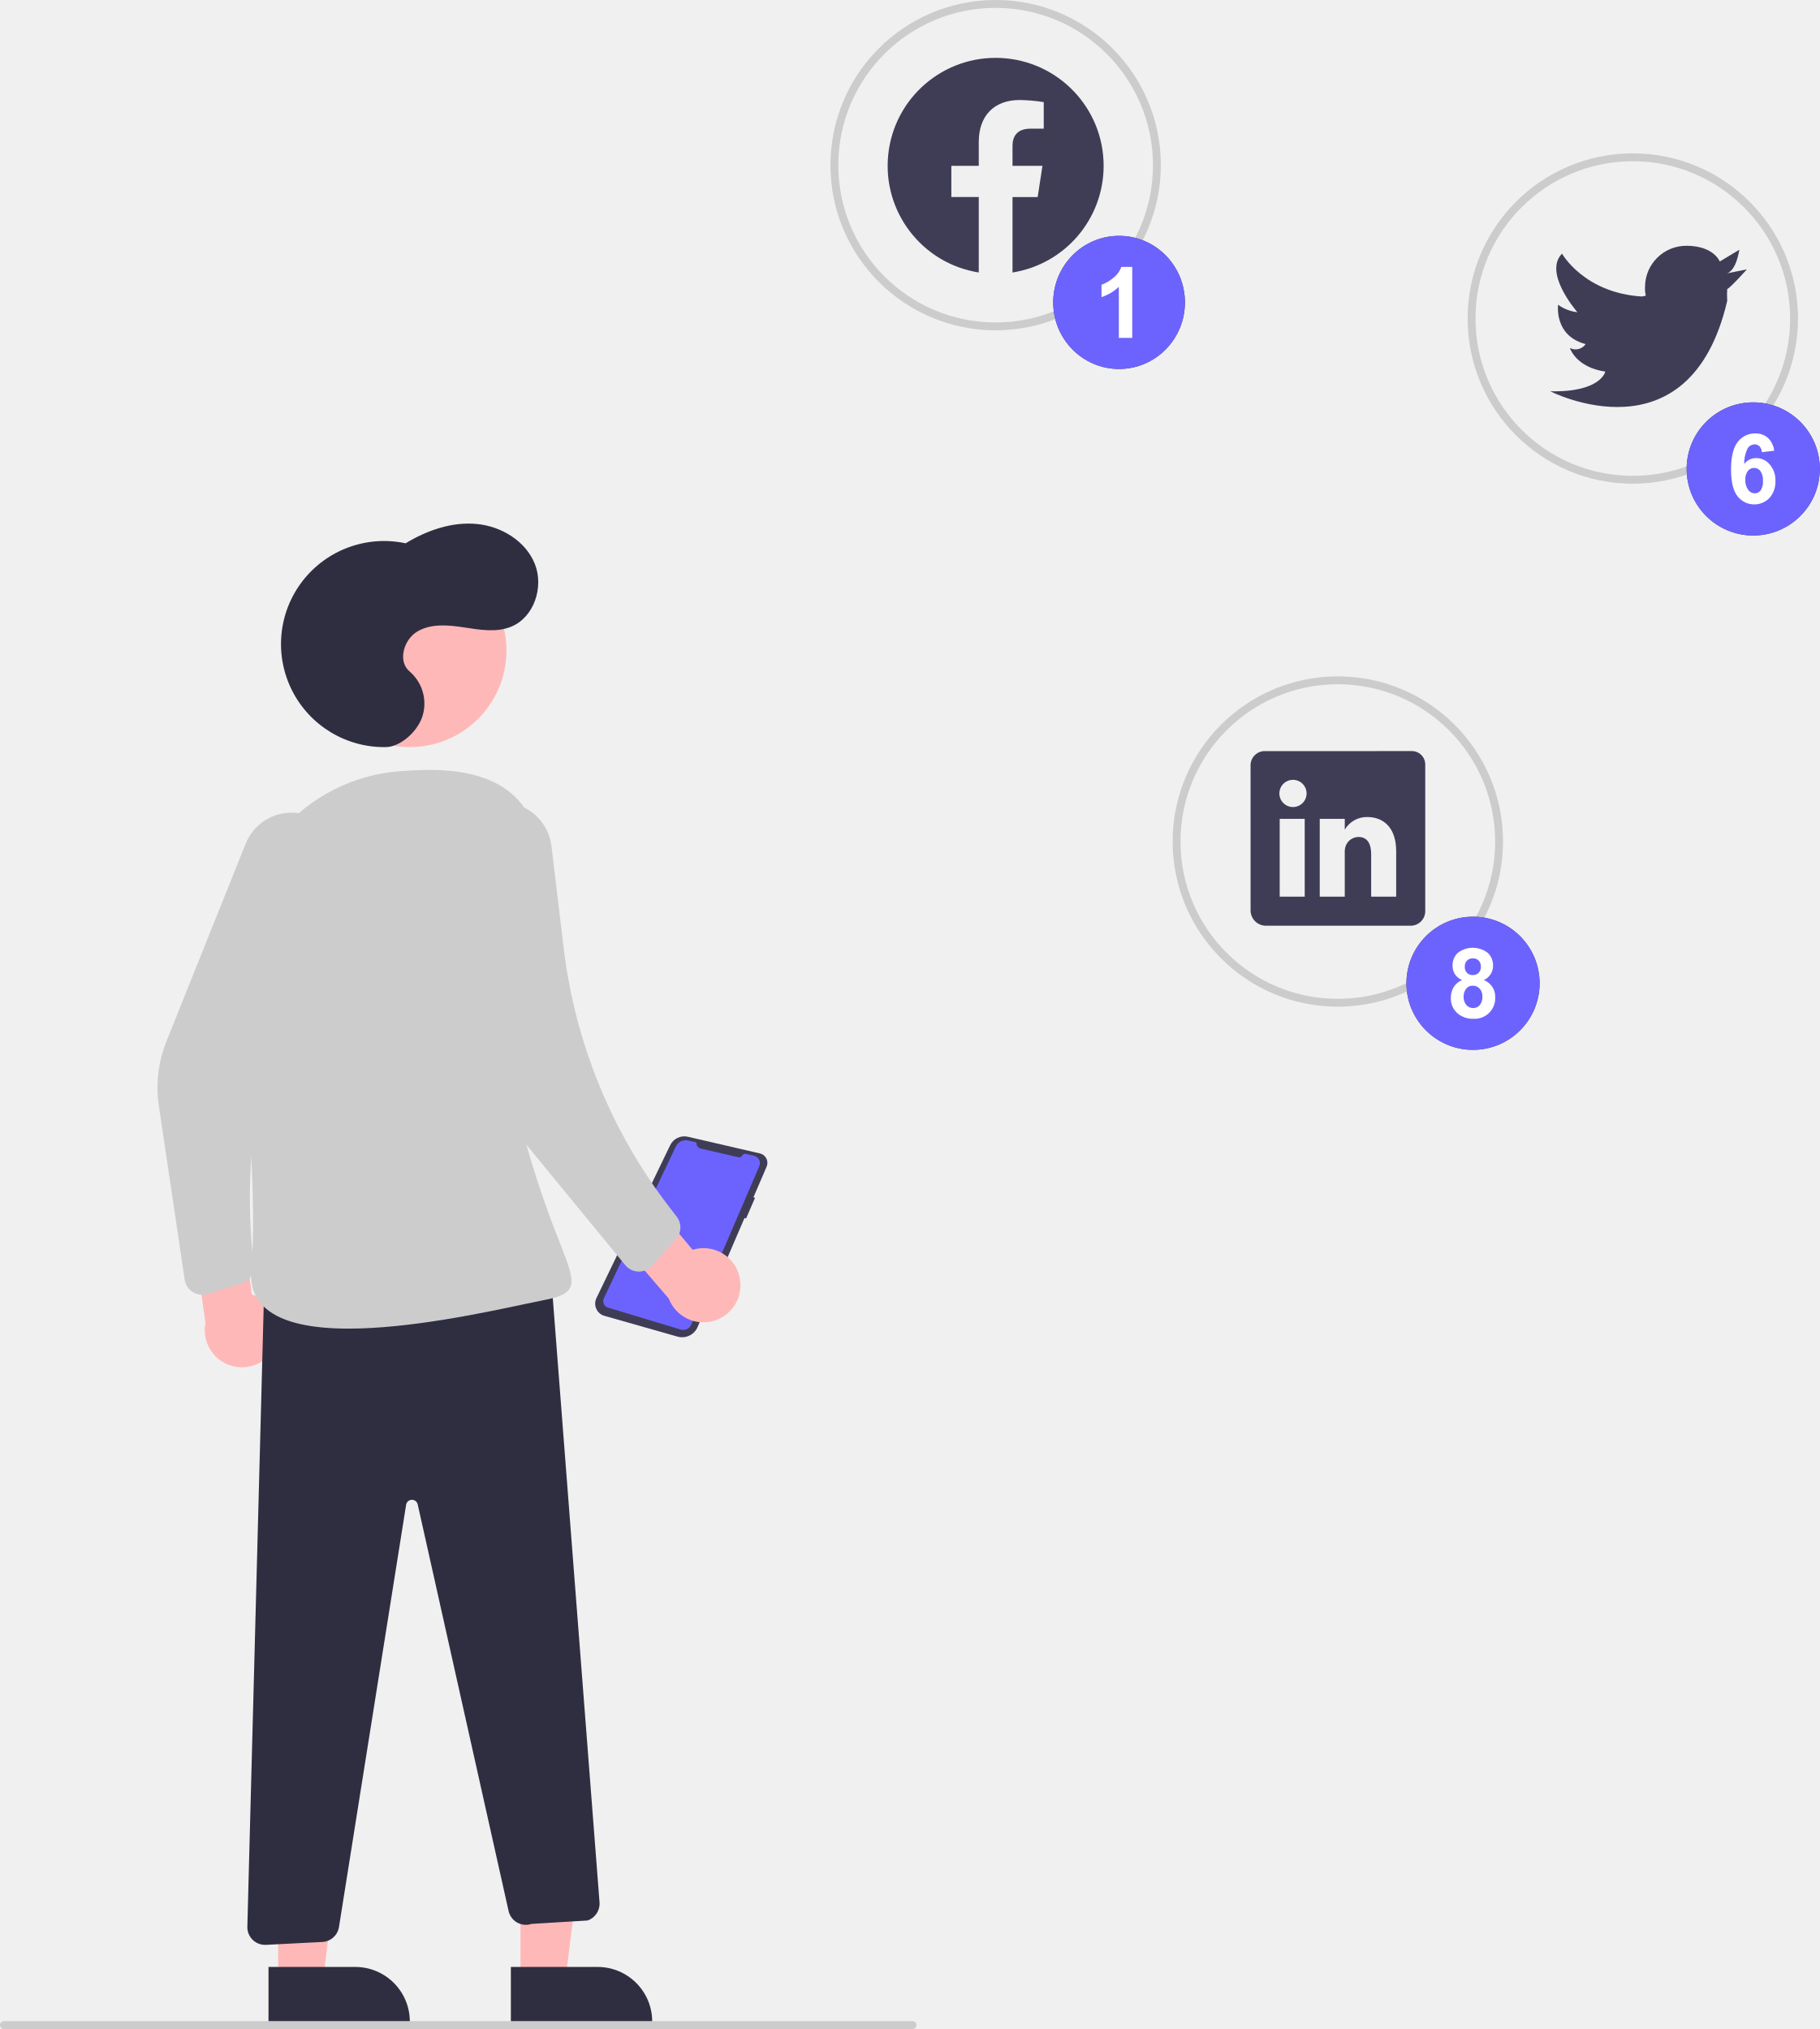
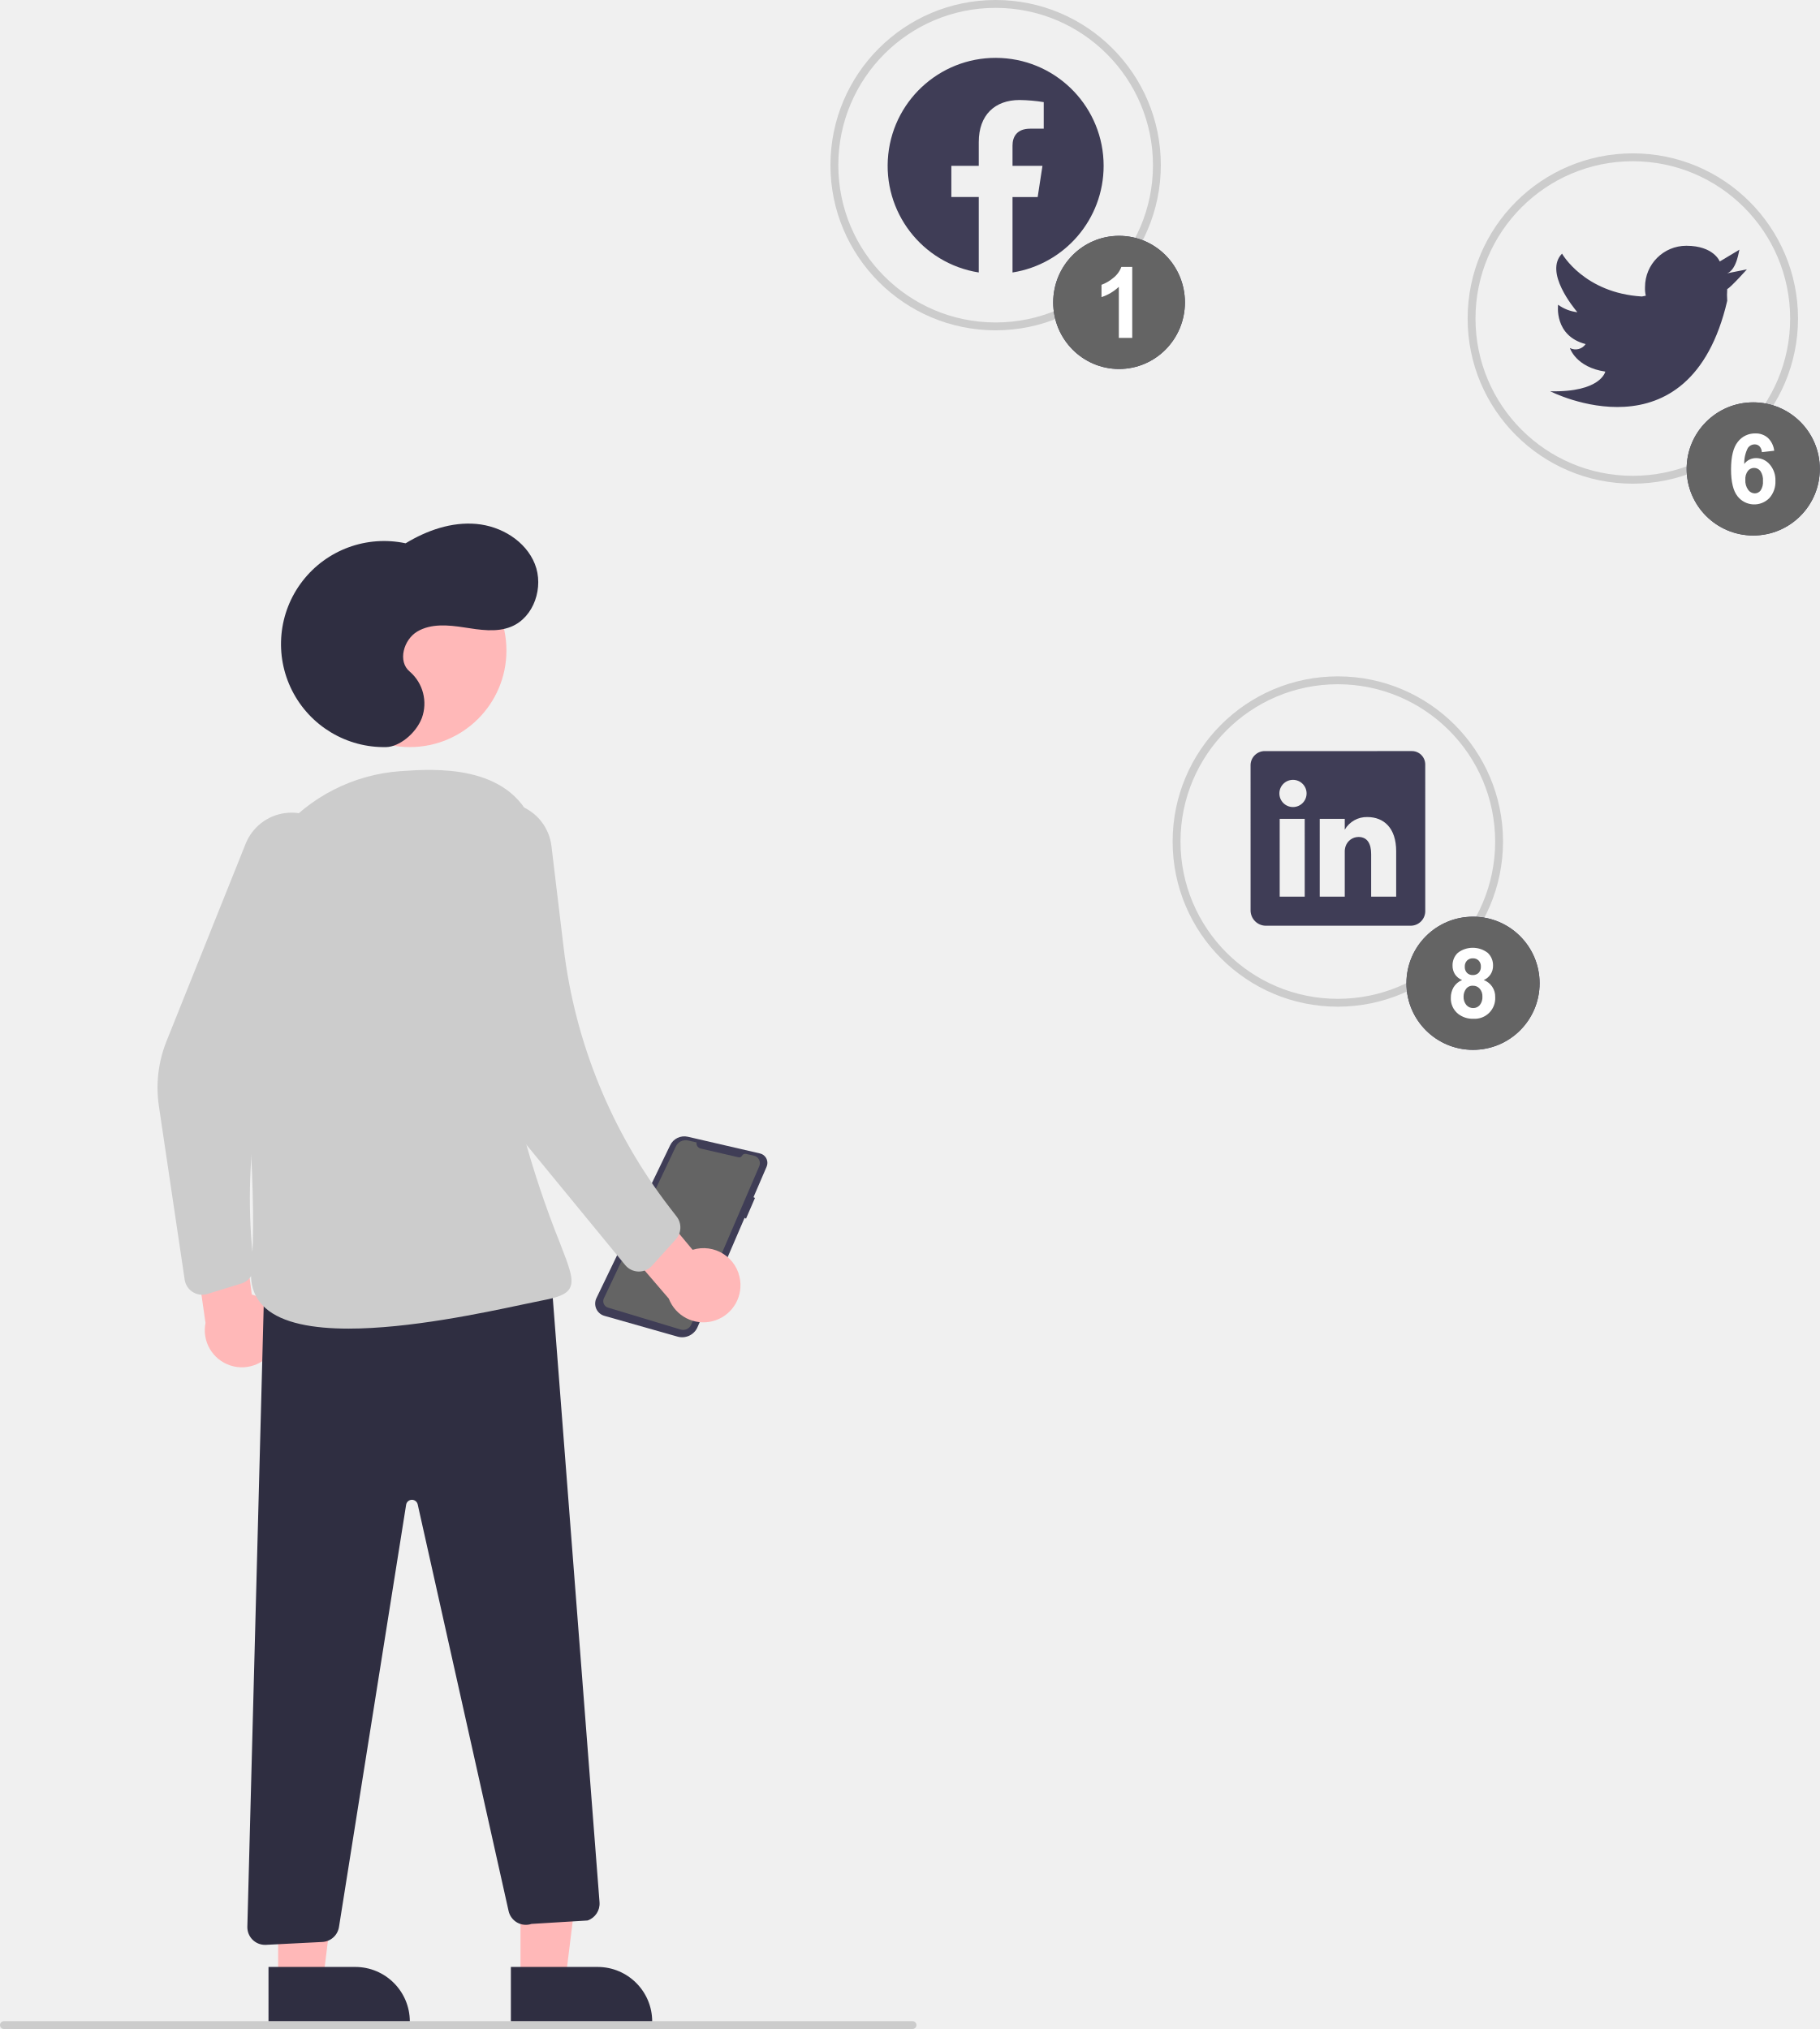
<svg xmlns="http://www.w3.org/2000/svg" data-name="Layer 1" width="462.678" height="515.972" viewBox="0 0 462.678 515.972">
  <path d="M562.284,485.47a2.459,2.459,0,0,1,1.286,3.231l-3.339,7.756.378.193-2.277,5.264-.364-.202L546.006,529.499a4.264,4.264,0,0,1-5.082,2.416l-18.6-5.285a3.228,3.228,0,0,1-2.025-4.507l18.748-38.878a3.994,3.994,0,0,1,4.498-2.156l18.302,4.239h0A2.456,2.456,0,0,1,562.284,485.47Z" transform="translate(-368.6608 -192.0138)" fill="#3f3d56" />
-   <path d="M546.803,484.086l9.622,2.228a.808.808,0,0,0,.895-.407h0a.916.916,0,0,1,1.014-.461l2.027.469a1.94,1.94,0,0,1,1.345,2.656l-17.314,40.297a2.215,2.215,0,0,1-2.675,1.246l-18.47-5.573a1.71,1.71,0,0,1-1.052-2.369l18.299-38.629a2.76,2.76,0,0,1,3.117-1.507l2.136.495A1.382,1.382,0,0,0,546.803,484.086Z" transform="translate(-368.6608 -192.0138)" fill="#6c63ff" />
+   <path d="M546.803,484.086l9.622,2.228a.808.808,0,0,0,.895-.407h0a.916.916,0,0,1,1.014-.461l2.027.469a1.94,1.94,0,0,1,1.345,2.656l-17.314,40.297a2.215,2.215,0,0,1-2.675,1.246l-18.47-5.573a1.71,1.71,0,0,1-1.052-2.369l18.299-38.629a2.76,2.76,0,0,1,3.117-1.507l2.136.495A1.382,1.382,0,0,0,546.803,484.086Z" transform="translate(-368.6608 -192.0138)" fill="#646464" />
  <path d="M621.797,276.014a42,42,0,1,1,42-42A42.048,42.048,0,0,1,621.797,276.014Zm0-82a40,40,0,1,0,40,40A40.045,40.045,0,0,0,621.797,194.014Z" transform="translate(-368.6608 -192.0138)" fill="#ccc" />
  <path d="M783.797,315.014a42,42,0,1,1,42-42A42.048,42.048,0,0,1,783.797,315.014Zm0-82a40,40,0,1,0,40,40A40.045,40.045,0,0,0,783.797,233.014Z" transform="translate(-368.6608 -192.0138)" fill="#ccc" />
  <path d="M708.797,448.014a42,42,0,1,1,42-42A42.048,42.048,0,0,1,708.797,448.014Zm0-82a40,40,0,1,0,40,40A40.045,40.045,0,0,0,708.797,366.014Z" transform="translate(-368.6608 -192.0138)" fill="#ccc" />
  <path d="M807.797,261.512l5-1s-4.2,4.7-5,5h0a20.122,20.122,0,0,0,0,3c-9.6,41.2-45,23-45,23,12.9.3,14-5,14-5-7.5-1.1-9-6-9-6a3.09,3.09,0,0,0,4-1c-8.1-2.1-7-10-7-10a10.4,10.4,0,0,0,4.9,1.9c-.9-1.1-8.5-10.2-3.9-14.9,0,0,5.6,10,20.3,10.9l1-.2a7.85,7.85,0,0,1-.2-2.2,10.5,10.5,0,0,1,10.5-10.5c7,0,8.5,4,8.5,4l5-3C810.797,255.512,810.297,260.512,807.797,261.512Z" transform="translate(-368.6608 -192.0138)" fill="#3f3d56" />
  <path d="M727.467,383.012l-37.063.003a3.622,3.622,0,0,0-3.794,3.459l.003,37.145a3.907,3.907,0,0,0,3.795,3.805l37.052-.003a3.709,3.709,0,0,0,3.562-3.806l-.003-37.145A3.405,3.405,0,0,0,727.467,383.012ZM700.379,420.032l-6.362.001-.002-19.781,6.362-.001Zm-2.963-22.788-.046,0a3.459,3.459,0,1,1,.046,0Zm26.215,22.786-6.362.001-.001-10.816c-0-2.591-.926-4.362-3.228-4.361a3.479,3.479,0,0,0-3.262,2.349,4.286,4.286,0,0,0-.22,1.562l.001,11.267-6.362.001-.002-19.781,6.362-.001 0,2.753a6.442,6.442,0,0,1,5.737-3.216c4.176-0,7.336,2.752,7.336,8.687Z" transform="translate(-368.6608 -192.0138)" fill="#3f3d56" />
  <path d="M649.253,234.179a27.456,27.456,0,1,0-31.746,27.124v-19.185H610.534v-7.939h6.973v-6.05c0-6.88,4.1-10.683,10.371-10.683a42.192,42.192,0,0,1,6.147.537v6.757h-3.464c-3.409,0-4.475,2.116-4.475,4.29v5.15h7.614l-1.216,7.939H626.086v19.186a27.464,27.464,0,0,0,23.167-27.126Z" transform="translate(-368.6608 -192.0138)" fill="#3f3d56" fill-rule="evenodd" />
  <polygon points="132.337 503.46 143.769 503.459 149.206 459.363 132.333 459.364 132.337 503.46" fill="#ffb8b8" />
  <path d="M498.548,692.206h35.93a0,0,0,0,1,0,0V706.088a0,0,0,0,1,0,0H512.43A13.882,13.882,0,0,1,498.548,692.206v0A0,0,0,0,1,498.548,692.206Z" transform="translate(664.4281 1206.234) rotate(179.9948)" fill="#2f2e41" />
  <polygon points="70.715 503.46 82.148 503.459 87.584 459.363 70.711 459.364 70.715 503.46" fill="#ffb8b8" />
  <path d="M436.927,692.206h35.93a0,0,0,0,1,0,0V706.088a0,0,0,0,1,0,0H450.809a13.882,13.882,0,0,1-13.882-13.882v0A0,0,0,0,1,436.927,692.206Z" transform="translate(541.1856 1206.239) rotate(179.9948)" fill="#2f2e41" />
  <circle cx="104.196" cy="165.424" r="24.561" fill="#ffb8b8" />
  <path d="M556.84,517.616a9.377,9.377,0,0,0-12.092-7.779l-13.726-16.454-12.034,5.903,19.71,22.965a9.428,9.428,0,0,0,18.142-4.633Z" transform="translate(-368.6608 -192.0138)" fill="#ffb8b8" />
  <path d="M438.706,534.257a9.377,9.377,0,0,0-6.031-13.052l-2.756-21.25-13.322-1.475,4.313,29.955a9.428,9.428,0,0,0,17.796,5.823Z" transform="translate(-368.6608 -192.0138)" fill="#ffb8b8" />
  <path d="M420.062,521.264a4.501,4.501,0,0,1-4.451-3.839l-6.557-44.159a31.74,31.74,0,0,1,1.931-16.453l20.131-50.24a12.584,12.584,0,0,1,21.609-3.052h0a12.559,12.559,0,0,1,1.56,12.868l-9.49,21.228a144.868,144.868,0,0,0-11.624,75.969A4.499,4.499,0,0,1,430.023,518.412l-8.639,2.653A4.508,4.508,0,0,1,420.062,521.264Z" transform="translate(-368.6608 -192.0138)" fill="#ccc" />
  <path d="M466.877,381.998a26.205,26.205,0,1,1,4.91-51.825c5.401-3.28,11.681-5.486,17.975-4.925s12.518,4.298,14.872,10.162-.175,13.594-6.027,15.977c-3.752,1.528-7.989.787-11.993.171s-8.372-1.018-11.856,1.048-5.051,7.605-1.93,10.188a10.738,10.738,0,0,1,3.084,11.82C474.343,378.67,470.062,381.929,466.877,381.998Z" transform="translate(-368.6608 -192.0138)" fill="#2f2e41" />
  <path d="M436.048,686.59a4.5,4.5,0,0,1-4.501-4.619l4.369-165.816.476-.011,72.226-1.575L521.09,675.806a4.514,4.514,0,0,1-2.981,4.562l-.137.028-14.176.866a4.5,4.5,0,0,1-5.83-3.283L474.859,574.583a1.5,1.5,0,0,0-2.945.092L454.842,682.064a4.521,4.521,0,0,1-4.215,3.788l-14.352.732Q436.161,686.59,436.048,686.59Z" transform="translate(-368.6608 -192.0138)" fill="#2f2e41" />
  <path d="M457.305,529.88c-8.988,0-16.837-1.358-21.171-5.232-2.785-2.49-3.99-5.875-3.58-10.063,1.54-15.743-1.129-50.248-3.639-76.422a46.495,46.495,0,0,1,10.72-34.275,44.279,44.279,0,0,1,30.869-15.771c8.269-.589,27.631-1.962,33.65,13.453,9.041,23.156,4.619,33.775.343,44.045-3.633,8.725-7.39,17.747-2.785,34.688a253.105,253.105,0,0,0,9.227,27.598c2.494,6.395,3.745,9.604,2.59,11.7-.912,1.654-3.186,2.374-7.063,3.125-1.266.246-2.94.601-4.933,1.025C491.399,525.902,472.685,529.88,457.305,529.88Z" transform="translate(-368.6608 -192.0138)" fill="#ccc" />
  <path d="M531.096,515.367c-.035,0-.069,0-.104-.001a4.496,4.496,0,0,1-3.375-1.644l-25.459-31.024a48.428,48.428,0,0,1-10.372-23.045L483.946,410.662a12.584,12.584,0,1,1,24.92-3.487l3.116,25.985a134.263,134.263,0,0,0,26.944,65.934l1.781,2.311a4.499,4.499,0,0,1-.22,5.758l-6.047,6.716A4.496,4.496,0,0,1,531.096,515.367Z" transform="translate(-368.6608 -192.0138)" fill="#ccc" />
  <ellipse cx="284.515" cy="76.902" rx="16.745" ry="16.929" fill="#3f3d56" />
  <path d="M656.525,277.945h-3.409v-12.991a11.733,11.733,0,0,1-4.406,2.612v-3.128a9.838,9.838,0,0,0,2.9-1.674,6.349,6.349,0,0,0,2.148-2.877h2.767Z" transform="translate(-368.6608 -192.0138)" fill="#3f3d56" />
-   <ellipse cx="284.515" cy="76.902" rx="16.745" ry="16.929" fill="#6c63ff" />
+   <ellipse cx="284.515" cy="76.902" rx="16.745" ry="16.929" fill="#646464" />
  <path d="M656.525,277.945h-3.409v-12.991a11.733,11.733,0,0,1-4.406,2.612v-3.128a9.838,9.838,0,0,0,2.9-1.674,6.349,6.349,0,0,0,2.148-2.877h2.767Z" transform="translate(-368.6608 -192.0138)" fill="#fff" />
  <circle cx="445.749" cy="119.247" r="16.929" fill="#3f3d56" />
  <path d="M812.399,314.028a3.964,3.964,0,0,0,.726,2.551,2.105,2.105,0,0,0,1.66.9,1.859,1.859,0,0,0,1.499-.736,3.84,3.84,0,0,0,.6-2.412,4.017,4.017,0,0,0-.646-2.528,2.02,2.02,0,0,0-3.193-.037A3.434,3.434,0,0,0,812.399,314.028Zm7.343-7.394-3.136.363a2.437,2.437,0,0,0-.6-1.495,1.702,1.702,0,0,0-1.256-.482,2.097,2.097,0,0,0-1.735.964,8.433,8.433,0,0,0-.894,4.018,3.723,3.723,0,0,1,3.009-1.498,4.505,4.505,0,0,1,3.475,1.618,6.02,6.02,0,0,1,1.447,4.173,6.147,6.147,0,0,1-1.521,4.355,5.377,5.377,0,0,1-8.115-.441q-1.649-2.08-1.649-6.821,0-4.862,1.718-7.009a5.448,5.448,0,0,1,4.461-2.147,4.606,4.606,0,0,1,3.187,1.127,5.375,5.375,0,0,1,1.609,3.275Z" transform="translate(-368.6608 -192.0138)" fill="#3f3d56" />
-   <circle cx="445.749" cy="119.247" r="16.929" fill="#6c63ff" />
+   <circle cx="445.749" cy="119.247" r="16.929" fill="#646464" />
  <path d="M812.399,314.028a3.964,3.964,0,0,0,.726,2.551,2.105,2.105,0,0,0,1.66.9,1.859,1.859,0,0,0,1.499-.736,3.84,3.84,0,0,0,.6-2.412,4.017,4.017,0,0,0-.646-2.528,2.02,2.02,0,0,0-3.193-.037A3.434,3.434,0,0,0,812.399,314.028Zm7.343-7.394-3.136.363a2.437,2.437,0,0,0-.6-1.495,1.702,1.702,0,0,0-1.256-.482,2.097,2.097,0,0,0-1.735.964,8.433,8.433,0,0,0-.894,4.018,3.723,3.723,0,0,1,3.009-1.498,4.505,4.505,0,0,1,3.475,1.618,6.02,6.02,0,0,1,1.447,4.173,6.147,6.147,0,0,1-1.521,4.355,5.377,5.377,0,0,1-8.115-.441q-1.649-2.08-1.649-6.821,0-4.862,1.718-7.009a5.448,5.448,0,0,1,4.461-2.147,4.606,4.606,0,0,1,3.187,1.127,5.375,5.375,0,0,1,1.609,3.275Z" transform="translate(-368.6608 -192.0138)" fill="#fff" />
  <circle cx="374.505" cy="250.044" r="16.929" fill="#3f3d56" />
  <path d="M741.07,437.826a2.152,2.152,0,0,0,.556,1.578,1.977,1.977,0,0,0,1.48.567,2.002,2.002,0,0,0,1.498-.572,2.165,2.165,0,0,0,.562-1.585,2.1,2.1,0,0,0-.555-1.525,1.957,1.957,0,0,0-1.47-.572,2.008,2.008,0,0,0-1.51.578A2.107,2.107,0,0,0,741.07,437.826Zm-.304,7.571a3.169,3.169,0,0,0,.697,2.181,2.233,2.233,0,0,0,1.738.784,2.154,2.154,0,0,0,1.686-.754,3.18,3.18,0,0,0,.667-2.175,2.86,2.86,0,0,0-.678-1.994,2.213,2.213,0,0,0-1.721-.755,2.035,2.035,0,0,0-1.797.857A3.204,3.204,0,0,0,740.766,445.397Zm-.374-4.16a3.858,3.858,0,0,1-1.856-1.525,4.06,4.06,0,0,1-.579-2.126,4.34,4.34,0,0,1,1.34-3.268,6.259,6.259,0,0,1,7.61,0,4.322,4.322,0,0,1,1.352,3.268,3.876,3.876,0,0,1-2.366,3.652,4.481,4.481,0,0,1,2.916,4.339,5.232,5.232,0,0,1-5.549,5.51,5.984,5.984,0,0,1-3.899-1.265,5.001,5.001,0,0,1-1.838-4.1,5.176,5.176,0,0,1,.691-2.632A4.479,4.479,0,0,1,740.392,441.238Z" transform="translate(-368.6608 -192.0138)" fill="#3f3d56" />
-   <circle cx="374.505" cy="250.044" r="16.929" fill="#6c63ff" />
+   <circle cx="374.505" cy="250.044" r="16.929" fill="#646464" />
  <path d="M741.07,437.826a2.152,2.152,0,0,0,.556,1.578,1.977,1.977,0,0,0,1.48.567,2.002,2.002,0,0,0,1.498-.572,2.165,2.165,0,0,0,.562-1.585,2.1,2.1,0,0,0-.555-1.525,1.957,1.957,0,0,0-1.47-.572,2.008,2.008,0,0,0-1.51.578A2.107,2.107,0,0,0,741.07,437.826Zm-.304,7.571a3.169,3.169,0,0,0,.697,2.181,2.233,2.233,0,0,0,1.738.784,2.154,2.154,0,0,0,1.686-.754,3.18,3.18,0,0,0,.667-2.175,2.86,2.86,0,0,0-.678-1.994,2.213,2.213,0,0,0-1.721-.755,2.035,2.035,0,0,0-1.797.857A3.204,3.204,0,0,0,740.766,445.397Zm-.374-4.16a3.858,3.858,0,0,1-1.856-1.525,4.06,4.06,0,0,1-.579-2.126,4.34,4.34,0,0,1,1.34-3.268,6.259,6.259,0,0,1,7.61,0,4.322,4.322,0,0,1,1.352,3.268,3.876,3.876,0,0,1-2.366,3.652,4.481,4.481,0,0,1,2.916,4.339,5.232,5.232,0,0,1-5.549,5.51,5.984,5.984,0,0,1-3.899-1.265,5.001,5.001,0,0,1-1.838-4.1,5.176,5.176,0,0,1,.691-2.632A4.479,4.479,0,0,1,740.392,441.238Z" transform="translate(-368.6608 -192.0138)" fill="#fff" />
  <path d="M600.661,707.986h-231a1,1,0,0,1,0-2h231a1,1,0,0,1,0,2Z" transform="translate(-368.6608 -192.0138)" fill="#ccc" />
</svg>
